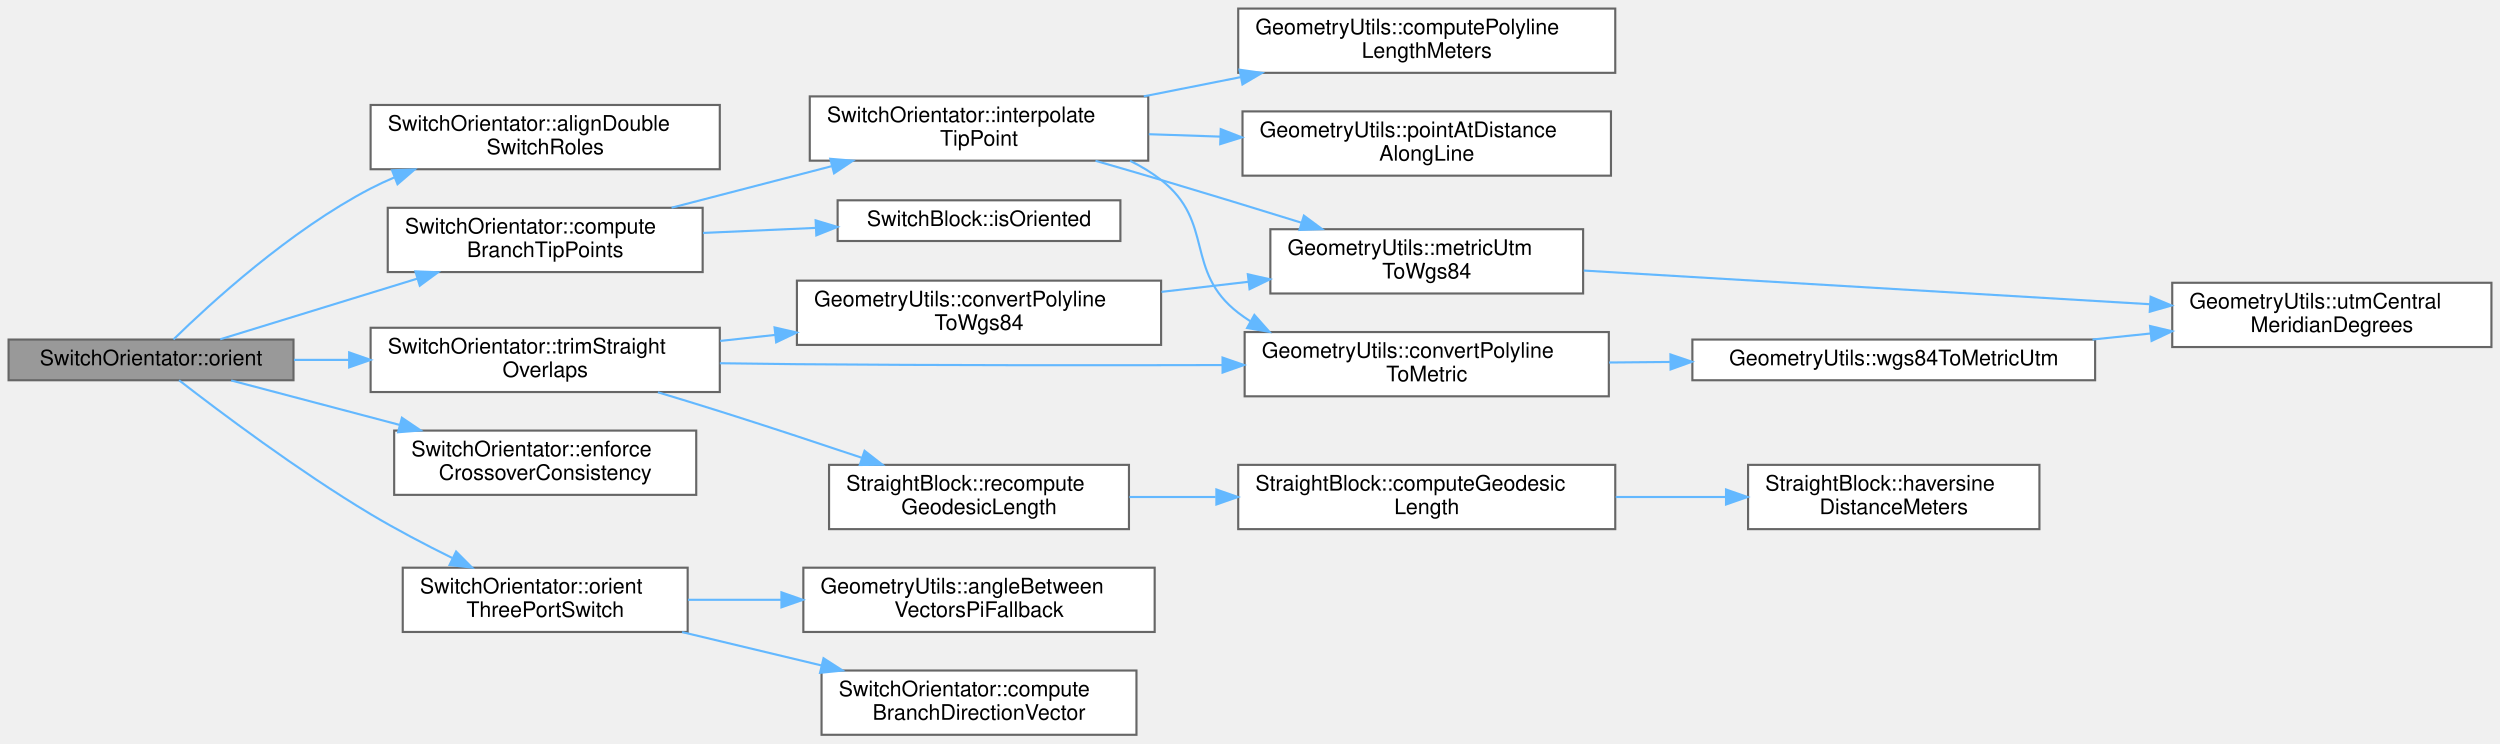
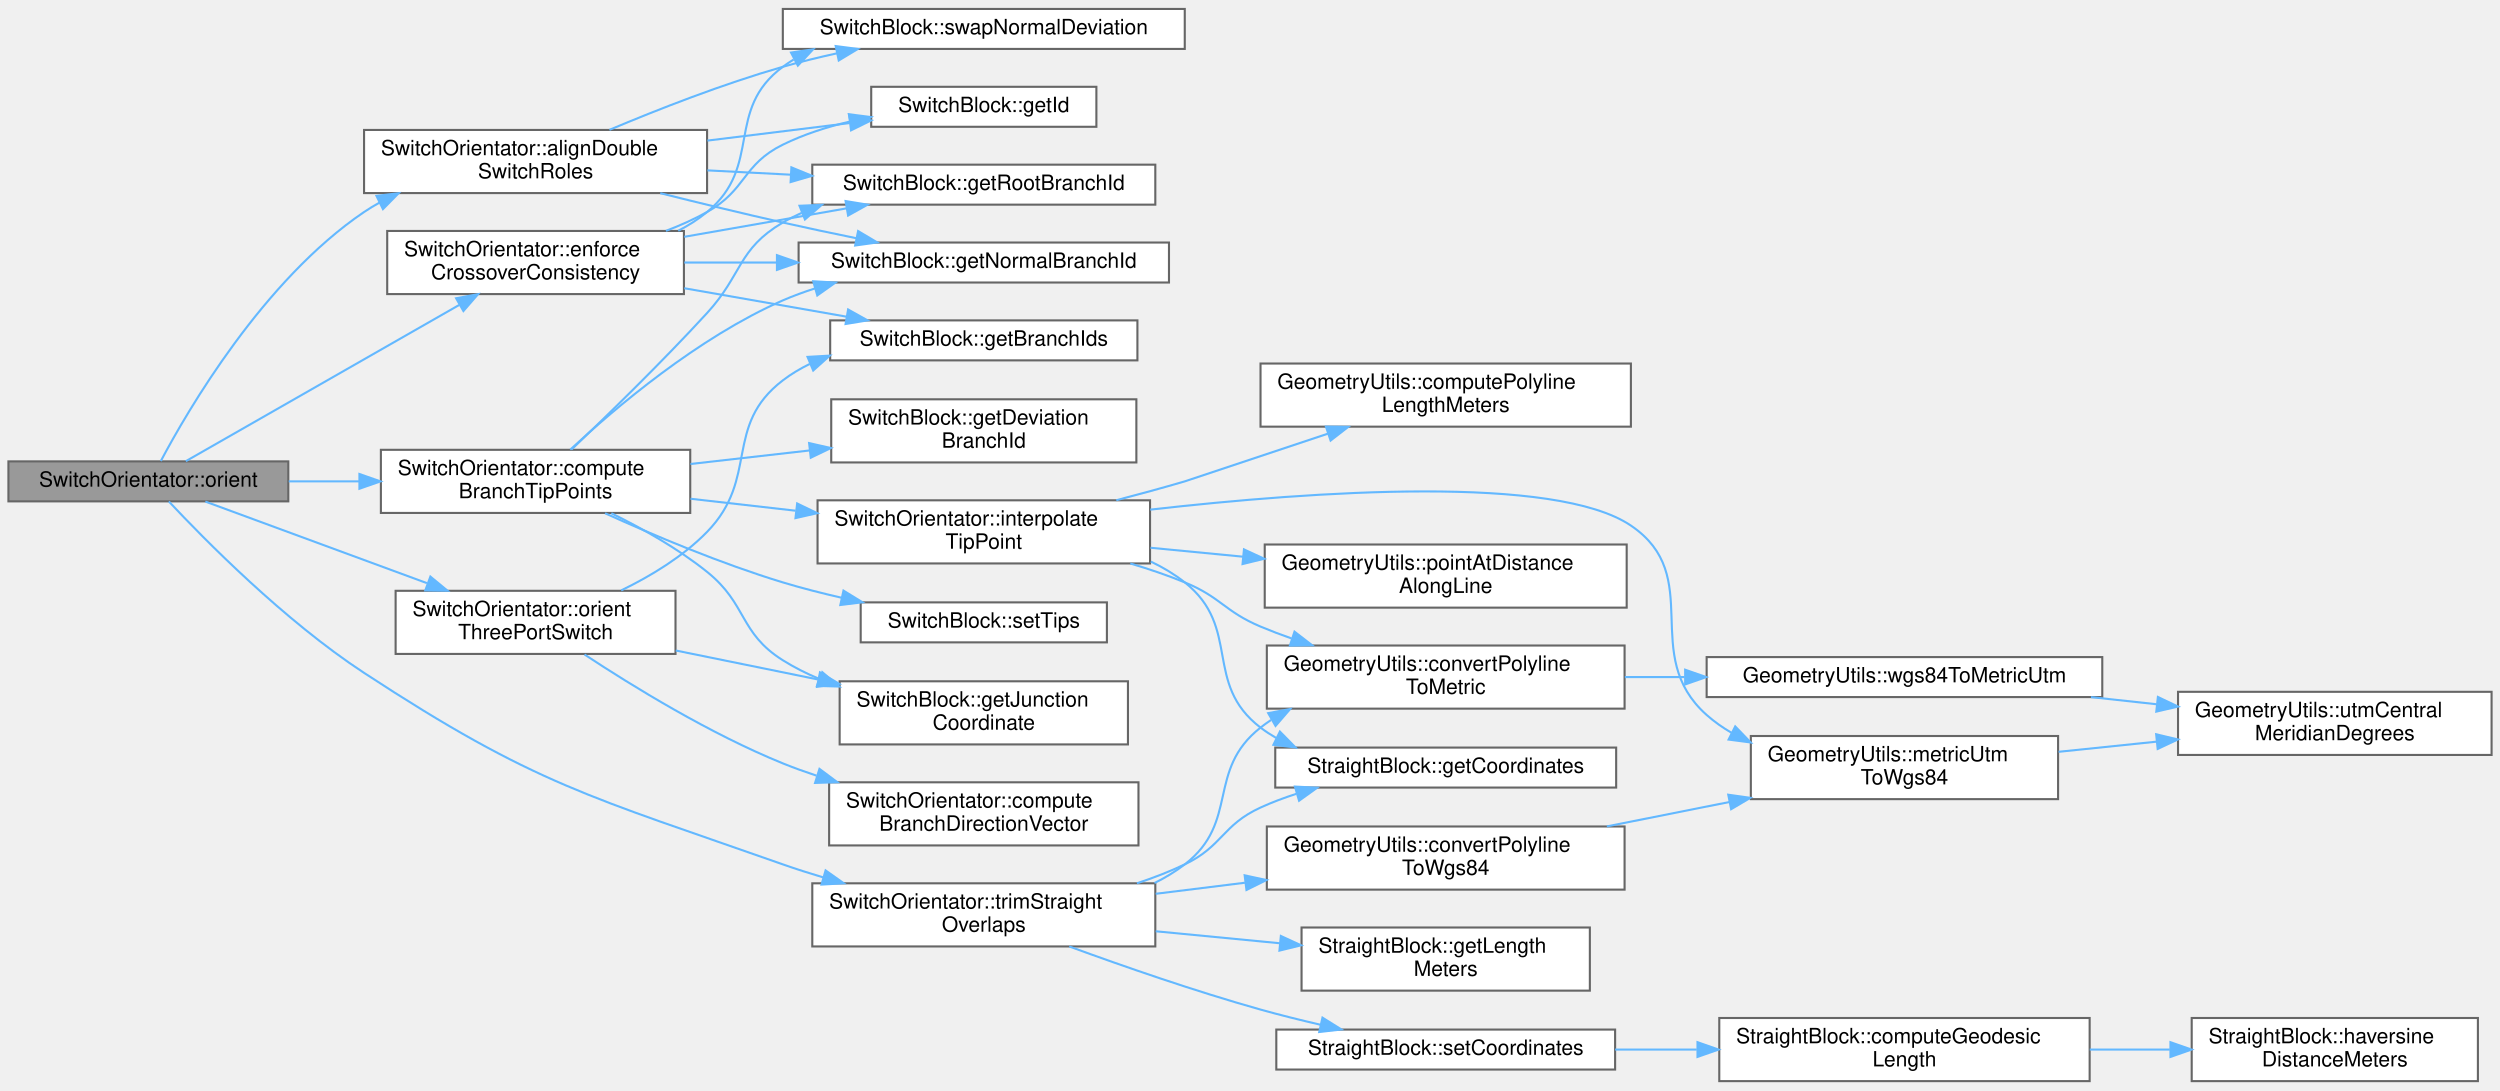
- <svg xmlns="http://www.w3.org/2000/svg" xmlns:xlink="http://www.w3.org/1999/xlink" width="1167pt" height="347pt" viewBox="0.00 0.00 1167.00 347.00">
-   <g id="graph0" class="graph" transform="scale(1 1) rotate(0) translate(4 343)">
+ <svg xmlns="http://www.w3.org/2000/svg" xmlns:xlink="http://www.w3.org/1999/xlink" width="1188pt" height="518pt" viewBox="0.00 0.00 1188.00 517.50">
+   <g id="graph0" class="graph" transform="scale(1 1) rotate(0) translate(4 513.5)">
    <g id="Node000001" class="node">
      <g id="a_Node000001">
        <a xlink:title="Exécute les phases 6, 6b, 6c et 6d en place sur topoResult.">
-           <polygon fill="#999999" stroke="#666666" points="133,-184.5 0,-184.5 0,-165.5 133,-165.5 133,-184.5" />
-           <text text-anchor="middle" x="66.5" y="-172.5" font-family="Helvetica,sans-Serif" font-size="10.00">SwitchOrientator::orient</text>
+           <polygon fill="#999999" stroke="#666666" points="133,-294.5 0,-294.5 0,-275.5 133,-275.5 133,-294.5" />
+           <text text-anchor="middle" x="66.5" y="-282.5" font-family="Helvetica,sans-Serif" font-size="10.00">SwitchOrientator::orient</text>
        </a>
      </g>
    </g>
    <g id="Node000002" class="node">
      <g id="a_Node000002">
        <a xlink:href="classSwitchOrientator.html#a2786825e04cc0836549bb23a2b6242b4" target="_top" xlink:title="Échange normal↔deviation sur l'aiguillage non-référence si les rôles diffèrent.">
-           <polygon fill="white" stroke="#666666" points="332,-294 169,-294 169,-264 332,-264 332,-294" />
-           <text text-anchor="start" x="177" y="-282" font-family="Helvetica,sans-Serif" font-size="10.00">SwitchOrientator::alignDouble</text>
-           <text text-anchor="middle" x="250.5" y="-271" font-family="Helvetica,sans-Serif" font-size="10.00">SwitchRoles</text>
+           <polygon fill="white" stroke="#666666" points="332,-452 169,-452 169,-422 332,-422 332,-452" />
+           <text text-anchor="start" x="177" y="-440" font-family="Helvetica,sans-Serif" font-size="10.00">SwitchOrientator::alignDouble</text>
+           <text text-anchor="middle" x="250.5" y="-429" font-family="Helvetica,sans-Serif" font-size="10.00">SwitchRoles</text>
        </a>
      </g>
    </g>
    <g id="edge1_Node000001_Node000002" class="edge">
      <g id="a_edge1_Node000001_Node000002">
        <a xlink:title=" ">
-           <path fill="none" stroke="#63b8ff" d="M76.98,-184.56C93.97,-201.17 131.36,-235.47 169,-255 172.54,-256.84 176.24,-258.55 180.03,-260.16" />
-           <polygon fill="#63b8ff" stroke="#63b8ff" points="179,-263.51 189.59,-263.91 181.56,-257 179,-263.51" />
+           <path fill="none" stroke="#63b8ff" d="M72.43,-294.68C85.08,-318.54 121.09,-380.57 169,-413 171.38,-414.61 173.87,-416.11 176.43,-417.52" />
+           <polygon fill="#63b8ff" stroke="#63b8ff" points="174.9,-420.67 185.42,-421.92 177.98,-414.38 174.9,-420.67" />
+         </a>
+       </g>
+     </g>
+     <g id="Node000007" class="node">
+       <g id="a_Node000007">
+         <a xlink:href="classSwitchOrientator.html#a8132fa3495845481fdb68a3ec695af15" target="_top" xlink:title="Calcule et assigne les points tip CDC sur un SwitchBlock orienté.">
+           <polygon fill="white" stroke="#666666" points="324,-300 177,-300 177,-270 324,-270 324,-300" />
+           <text text-anchor="start" x="185" y="-288" font-family="Helvetica,sans-Serif" font-size="10.00">SwitchOrientator::compute</text>
+           <text text-anchor="middle" x="250.5" y="-277" font-family="Helvetica,sans-Serif" font-size="10.00">BranchTipPoints</text>
+         </a>
+       </g>
+     </g>
+     <g id="edge6_Node000001_Node000007" class="edge">
+       <g id="a_edge6_Node000001_Node000007">
+         <a xlink:title=" ">
+           <path fill="none" stroke="#63b8ff" d="M133.21,-285C144.04,-285 155.4,-285 166.59,-285" />
+           <polygon fill="#63b8ff" stroke="#63b8ff" points="166.8,-288.5 176.8,-285 166.8,-281.5 166.8,-288.5" />
+         </a>
+       </g>
+     </g>
+     <g id="Node000019" class="node">
+       <g id="a_Node000019">
+         <a xlink:href="classSwitchOrientator.html#acdcd6a442cb52bed611a302b1358c8bb" target="_top" xlink:title="Force la branche partagée au rôle DEVIATION sur les deux aiguillages formant un croisement mécanique ...">
+           <polygon fill="white" stroke="#666666" points="321,-404 180,-404 180,-374 321,-374 321,-404" />
+           <text text-anchor="start" x="188" y="-392" font-family="Helvetica,sans-Serif" font-size="10.00">SwitchOrientator::enforce</text>
+           <text text-anchor="middle" x="250.5" y="-381" font-family="Helvetica,sans-Serif" font-size="10.00">CrossoverConsistency</text>
+         </a>
+       </g>
+     </g>
+     <g id="edge21_Node000001_Node000019" class="edge">
+       <g id="a_edge21_Node000001_Node000019">
+         <a xlink:title=" ">
+           <path fill="none" stroke="#63b8ff" d="M84.3,-294.6C113.71,-311.4 175.11,-346.49 214.21,-368.84" />
+           <polygon fill="#63b8ff" stroke="#63b8ff" points="212.74,-372.02 223.16,-373.95 216.21,-365.95 212.74,-372.02" />
+         </a>
+       </g>
+     </g>
+     <g id="Node000021" class="node">
+       <g id="a_Node000021">
+         <a xlink:href="classSwitchOrientator.html#a0ed66205a222764fb0ad914425ba0f6e" target="_top" xlink:title="Oriente un SwitchBlock à 3 branches en place.">
+           <polygon fill="white" stroke="#666666" points="317,-233 184,-233 184,-203 317,-203 317,-233" />
+           <text text-anchor="start" x="192" y="-221" font-family="Helvetica,sans-Serif" font-size="10.00">SwitchOrientator::orient</text>
+           <text text-anchor="middle" x="250.5" y="-210" font-family="Helvetica,sans-Serif" font-size="10.00">ThreePortSwitch</text>
+         </a>
+       </g>
+     </g>
+     <g id="edge27_Node000001_Node000021" class="edge">
+       <g id="a_edge27_Node000001_Node000021">
+         <a xlink:title=" ">
+           <path fill="none" stroke="#63b8ff" d="M93.58,-275.4C120.95,-265.32 164.68,-249.22 198.87,-236.64" />
+           <polygon fill="#63b8ff" stroke="#63b8ff" points="200.52,-239.76 208.69,-233.02 198.1,-233.19 200.52,-239.76" />
+         </a>
+       </g>
+     </g>
+     <g id="Node000023" class="node">
+       <g id="a_Node000023">
+         <a xlink:href="classSwitchOrientator.html#ac80814892c9baea379f2b4e9f22b966e" target="_top" xlink:title="Retaille chaque StraightBlock adjacent à une jonction pour qu'il commence (ou se termine) exactement ...">
+           <polygon fill="white" stroke="#666666" points="545,-94 382,-94 382,-64 545,-64 545,-94" />
+           <text text-anchor="start" x="390" y="-82" font-family="Helvetica,sans-Serif" font-size="10.00">SwitchOrientator::trimStraight</text>
+           <text text-anchor="middle" x="463.5" y="-71" font-family="Helvetica,sans-Serif" font-size="10.00">Overlaps</text>
+         </a>
+       </g>
+     </g>
+     <g id="edge31_Node000001_Node000023" class="edge">
+       <g id="a_edge31_Node000001_Node000023">
+         <a xlink:title=" ">
+           <path fill="none" stroke="#63b8ff" d="M76.23,-275.45C92.9,-257.64 130.99,-218.9 169,-194 250.35,-140.71 276.28,-135.32 368,-103 374.22,-100.81 380.74,-98.73 387.32,-96.77" />
+           <polygon fill="#63b8ff" stroke="#63b8ff" points="388.32,-100.13 396.97,-94.01 386.39,-93.4 388.32,-100.13" />
        </a>
      </g>
    </g>
    <g id="Node000003" class="node">
      <g id="a_Node000003">
-         <a xlink:href="classSwitchOrientator.html#a8132fa3495845481fdb68a3ec695af15" target="_top" xlink:title="Calcule et assigne les points tip CDC sur un SwitchBlock orienté.">
-           <polygon fill="white" stroke="#666666" points="324,-246 177,-246 177,-216 324,-216 324,-246" />
-           <text text-anchor="start" x="185" y="-234" font-family="Helvetica,sans-Serif" font-size="10.00">SwitchOrientator::compute</text>
-           <text text-anchor="middle" x="250.5" y="-223" font-family="Helvetica,sans-Serif" font-size="10.00">BranchTipPoints</text>
-         </a>
-       </g>
-     </g>
-     <g id="edge2_Node000001_Node000003" class="edge">
-       <g id="a_edge2_Node000001_Node000003">
-         <a xlink:title=" ">
-           <path fill="none" stroke="#63b8ff" d="M98.79,-184.63C124.01,-192.39 160.18,-203.52 190.77,-212.93" />
-           <polygon fill="#63b8ff" stroke="#63b8ff" points="189.9,-216.32 200.48,-215.92 191.95,-209.63 189.9,-216.32" />
+         <a xlink:href="classSwitchBlock.html#a4389341dc43ddfc247c34a160f1bbc7a" target="_top" xlink:title=" ">
+           <polygon fill="white" stroke="#666666" points="517,-472.5 410,-472.5 410,-453.5 517,-453.5 517,-472.5" />
+           <text text-anchor="middle" x="463.5" y="-460.5" font-family="Helvetica,sans-Serif" font-size="10.00">SwitchBlock::getId</text>
+         </a>
+       </g>
+     </g>
+     <g id="edge2_Node000002_Node000003" class="edge">
+       <g id="a_edge2_Node000002_Node000003">
+         <a xlink:title=" ">
+           <path fill="none" stroke="#63b8ff" d="M332.17,-446.94C354.57,-449.7 378.55,-452.66 399.75,-455.27" />
+           <polygon fill="#63b8ff" stroke="#63b8ff" points="399.57,-458.77 409.92,-456.52 400.42,-451.82 399.57,-458.77" />
+         </a>
+       </g>
+     </g>
+     <g id="Node000004" class="node">
+       <g id="a_Node000004">
+         <a xlink:href="classSwitchBlock.html#a6838d033ec39e85a94c98a9559fcc532" target="_top" xlink:title=" ">
+           <polygon fill="white" stroke="#666666" points="551.5,-398.5 375.5,-398.5 375.5,-379.5 551.5,-379.5 551.5,-398.5" />
+           <text text-anchor="middle" x="463.5" y="-386.5" font-family="Helvetica,sans-Serif" font-size="10.00">SwitchBlock::getNormalBranchId</text>
+         </a>
+       </g>
+     </g>
+     <g id="edge3_Node000002_Node000004" class="edge">
+       <g id="a_edge3_Node000002_Node000004">
+         <a xlink:title=" ">
+           <path fill="none" stroke="#63b8ff" d="M309.75,-421.95C328.32,-417.3 348.99,-412.28 368,-408 379.24,-405.47 391.27,-402.93 402.85,-400.56" />
+           <polygon fill="#63b8ff" stroke="#63b8ff" points="403.77,-403.95 412.87,-398.54 402.38,-397.09 403.77,-403.95" />
+         </a>
+       </g>
+     </g>
+     <g id="Node000005" class="node">
+       <g id="a_Node000005">
+         <a xlink:href="classSwitchBlock.html#a55d04c13a5fba252ba2b840f6835a2a4" target="_top" xlink:title=" ">
+           <polygon fill="white" stroke="#666666" points="545,-435.5 382,-435.5 382,-416.5 545,-416.5 545,-435.5" />
+           <text text-anchor="middle" x="463.5" y="-423.5" font-family="Helvetica,sans-Serif" font-size="10.00">SwitchBlock::getRootBranchId</text>
+         </a>
+       </g>
+     </g>
+     <g id="edge4_Node000002_Node000005" class="edge">
+       <g id="a_edge4_Node000002_Node000005">
+         <a xlink:title=" ">
+           <path fill="none" stroke="#63b8ff" d="M332.17,-432.79C345.15,-432.12 358.66,-431.41 371.86,-430.73" />
+           <polygon fill="#63b8ff" stroke="#63b8ff" points="372.07,-434.22 381.87,-430.2 371.7,-427.23 372.07,-434.22" />
+         </a>
+       </g>
+     </g>
+     <g id="Node000006" class="node">
+       <g id="a_Node000006">
+         <a xlink:href="classSwitchBlock.html#affd7f73a8ed825143cf59a485d1d690b" target="_top" xlink:title="Échange normal ↔ deviation (rôles + tips + polylignes absorbées).">
+           <polygon fill="white" stroke="#666666" points="559,-509.5 368,-509.5 368,-490.5 559,-490.5 559,-509.5" />
+           <text text-anchor="middle" x="463.5" y="-497.5" font-family="Helvetica,sans-Serif" font-size="10.00">SwitchBlock::swapNormalDeviation</text>
+         </a>
+       </g>
+     </g>
+     <g id="edge5_Node000002_Node000006" class="edge">
+       <g id="a_edge5_Node000002_Node000006">
+         <a xlink:title=" ">
+           <path fill="none" stroke="#63b8ff" d="M285.61,-452.05C308.54,-461.7 339.65,-473.9 368,-482 376.28,-484.37 385.07,-486.51 393.81,-488.43" />
+           <polygon fill="#63b8ff" stroke="#63b8ff" points="393.13,-491.86 403.64,-490.49 394.57,-485.01 393.13,-491.86" />
+         </a>
+       </g>
+     </g>
+     <g id="edge9_Node000007_Node000004" class="edge">
+       <g id="a_edge9_Node000007_Node000004">
+         <a xlink:title=" ">
+           <path fill="none" stroke="#63b8ff" d="M267,-300.09C288.05,-319.66 327.69,-353.38 368,-371 372.93,-373.15 378.11,-375.05 383.4,-376.72" />
+           <polygon fill="#63b8ff" stroke="#63b8ff" points="382.44,-380.09 393.02,-379.49 384.38,-373.36 382.44,-380.09" />
+         </a>
+       </g>
+     </g>
+     <g id="edge10_Node000007_Node000005" class="edge">
+       <g id="a_edge10_Node000007_Node000005">
+         <a xlink:title=" ">
+           <path fill="none" stroke="#63b8ff" d="M267.67,-300.22C284.24,-316.02 310.55,-341.63 332,-365 348.86,-383.36 346.51,-395.38 368,-408 370.88,-409.69 373.89,-411.23 376.98,-412.62" />
+           <polygon fill="#63b8ff" stroke="#63b8ff" points="375.92,-415.97 386.5,-416.41 378.5,-409.46 375.92,-415.97" />
+         </a>
+       </g>
+     </g>
+     <g id="Node000008" class="node">
+       <g id="a_Node000008">
+         <a xlink:href="classSwitchBlock.html#a6ed34ef4ccea6e43e2c0d456f5eb29c0" target="_top" xlink:title=" ">
+           <polygon fill="white" stroke="#666666" points="536,-324 391,-324 391,-294 536,-294 536,-324" />
+           <text text-anchor="start" x="399" y="-312" font-family="Helvetica,sans-Serif" font-size="10.00">SwitchBlock::getDeviation</text>
+           <text text-anchor="middle" x="463.5" y="-301" font-family="Helvetica,sans-Serif" font-size="10.00">BranchId</text>
+         </a>
+       </g>
+     </g>
+     <g id="edge7_Node000007_Node000008" class="edge">
+       <g id="a_edge7_Node000007_Node000008">
+         <a xlink:title=" ">
+           <path fill="none" stroke="#63b8ff" d="M324.11,-293.26C342.4,-295.34 362.16,-297.59 380.86,-299.71" />
+           <polygon fill="#63b8ff" stroke="#63b8ff" points="380.49,-303.19 390.82,-300.85 381.28,-296.24 380.49,-303.19" />
+         </a>
+       </g>
+     </g>
+     <g id="Node000009" class="node">
+       <g id="a_Node000009">
+         <a xlink:href="classSwitchBlock.html#a17420e8225a0637a6d38b73bee7d2526" target="_top" xlink:title=" ">
+           <polygon fill="white" stroke="#666666" points="532,-190 395,-190 395,-160 532,-160 532,-190" />
+           <text text-anchor="start" x="403" y="-178" font-family="Helvetica,sans-Serif" font-size="10.00">SwitchBlock::getJunction</text>
+           <text text-anchor="middle" x="463.5" y="-167" font-family="Helvetica,sans-Serif" font-size="10.00">Coordinate</text>
+         </a>
+       </g>
+     </g>
+     <g id="edge8_Node000007_Node000009" class="edge">
+       <g id="a_edge8_Node000007_Node000009">
+         <a xlink:title=" ">
+           <path fill="none" stroke="#63b8ff" d="M286.52,-269.84C301.33,-262.56 318.28,-253.01 332,-242 351.17,-226.61 347.18,-213.07 368,-200 373.38,-196.63 379.2,-193.7 385.22,-191.17" />
+           <polygon fill="#63b8ff" stroke="#63b8ff" points="386.73,-194.35 394.82,-187.51 384.23,-187.81 386.73,-194.35" />
+         </a>
+       </g>
+     </g>
+     <g id="Node000010" class="node">
+       <g id="a_Node000010">
+         <a xlink:href="classSwitchOrientator.html#af602429b8a3a2d38e92515cfd2d76ecd" target="_top" xlink:title="Interpole un point tip à distanceMeters depuis la jonction le long d'un Straight.">
+           <polygon fill="white" stroke="#666666" points="542.5,-276 384.5,-276 384.5,-246 542.5,-246 542.5,-276" />
+           <text text-anchor="start" x="392.5" y="-264" font-family="Helvetica,sans-Serif" font-size="10.00">SwitchOrientator::interpolate</text>
+           <text text-anchor="middle" x="463.5" y="-253" font-family="Helvetica,sans-Serif" font-size="10.00">TipPoint</text>
+         </a>
+       </g>
+     </g>
+     <g id="edge11_Node000007_Node000010" class="edge">
+       <g id="a_edge11_Node000007_Node000010">
+         <a xlink:title=" ">
+           <path fill="none" stroke="#63b8ff" d="M324.11,-276.74C340.21,-274.91 357.43,-272.95 374.07,-271.06" />
+           <polygon fill="#63b8ff" stroke="#63b8ff" points="374.81,-274.5 384.35,-269.89 374.01,-267.54 374.81,-274.5" />
+         </a>
+       </g>
+     </g>
+     <g id="Node000018" class="node">
+       <g id="a_Node000018">
+         <a xlink:href="classSwitchBlock.html#aeb09c2dc6dd9b40c71aa79ecef918e14" target="_top" xlink:title="Assigne les trois tips CDC en une seule opération.">
+           <polygon fill="white" stroke="#666666" points="522,-227.5 405,-227.5 405,-208.5 522,-208.5 522,-227.5" />
+           <text text-anchor="middle" x="463.5" y="-215.5" font-family="Helvetica,sans-Serif" font-size="10.00">SwitchBlock::setTips</text>
+         </a>
+       </g>
+     </g>
+     <g id="edge20_Node000007_Node000018" class="edge">
+       <g id="a_edge20_Node000007_Node000018">
+         <a xlink:title=" ">
+           <path fill="none" stroke="#63b8ff" d="M283.53,-269.84C306.6,-259.41 338.69,-245.89 368,-237 376.97,-234.28 386.55,-231.84 396.03,-229.68" />
+           <polygon fill="#63b8ff" stroke="#63b8ff" points="396.82,-233.09 405.84,-227.55 395.33,-226.25 396.82,-233.09" />
+         </a>
+       </g>
+     </g>
+     <g id="Node000011" class="node">
+       <g id="a_Node000011">
+         <a xlink:href="classGeometryUtils.html#a95a8eb25c216b5416111a5b2f18ebb5f" target="_top" xlink:title="Calcule la longueur planaire totale d'une polyligne métrique.">
+           <polygon fill="white" stroke="#666666" points="771,-341 595,-341 595,-311 771,-311 771,-341" />
+           <text text-anchor="start" x="603" y="-329" font-family="Helvetica,sans-Serif" font-size="10.00">GeometryUtils::computePolyline</text>
+           <text text-anchor="middle" x="683" y="-318" font-family="Helvetica,sans-Serif" font-size="10.00">LengthMeters</text>
+         </a>
+       </g>
+     </g>
+     <g id="edge12_Node000010_Node000011" class="edge">
+       <g id="a_edge12_Node000010_Node000011">
+         <a xlink:title=" ">
+           <path fill="none" stroke="#63b8ff" d="M526.44,-276.04C537.33,-278.88 548.52,-281.93 559,-285 559.23,-285.07 594.43,-296.8 627.11,-307.7" />
+           <polygon fill="#63b8ff" stroke="#63b8ff" points="626.08,-311.04 636.68,-310.89 628.3,-304.4 626.08,-311.04" />
        </a>
      </g>
    </g>
    <g id="Node000012" class="node">
      <g id="a_Node000012">
-         <a xlink:href="classSwitchOrientator.html#acdcd6a442cb52bed611a302b1358c8bb" target="_top" xlink:title="Force la branche partagée au rôle DEVIATION sur les deux aiguillages formant un croisement mécanique ...">
-           <polygon fill="white" stroke="#666666" points="321,-142 180,-142 180,-112 321,-112 321,-142" />
-           <text text-anchor="start" x="188" y="-130" font-family="Helvetica,sans-Serif" font-size="10.00">SwitchOrientator::enforce</text>
-           <text text-anchor="middle" x="250.5" y="-119" font-family="Helvetica,sans-Serif" font-size="10.00">CrossoverConsistency</text>
-         </a>
-       </g>
-     </g>
-     <g id="edge12_Node000001_Node000012" class="edge">
-       <g id="a_edge12_Node000001_Node000012">
-         <a xlink:title=" ">
-           <path fill="none" stroke="#63b8ff" d="M103.89,-165.4C126.34,-159.48 155.81,-151.71 182.37,-144.7" />
-           <polygon fill="#63b8ff" stroke="#63b8ff" points="183.61,-148 192.39,-142.06 181.82,-141.23 183.61,-148" />
+         <a xlink:href="classGeometryUtils.html#aa06e19f5aae6fce3108b2fcfc709fc53" target="_top" xlink:title="Convertit une polyligne WGS-84 en coordonnées métriques UTM.">
+           <polygon fill="white" stroke="#666666" points="768,-207 598,-207 598,-177 768,-177 768,-207" />
+           <text text-anchor="start" x="606" y="-195" font-family="Helvetica,sans-Serif" font-size="10.00">GeometryUtils::convertPolyline</text>
+           <text text-anchor="middle" x="683" y="-184" font-family="Helvetica,sans-Serif" font-size="10.00">ToMetric</text>
+         </a>
+       </g>
+     </g>
+     <g id="edge13_Node000010_Node000012" class="edge">
+       <g id="a_edge13_Node000010_Node000012">
+         <a xlink:title=" ">
+           <path fill="none" stroke="#63b8ff" d="M533.12,-245.99C541.95,-243.36 550.78,-240.37 559,-237 576.14,-229.99 577.93,-223.19 595,-216 599.75,-214 604.72,-212.12 609.77,-210.35" />
+           <polygon fill="#63b8ff" stroke="#63b8ff" points="611.15,-213.58 619.54,-207.11 608.95,-206.94 611.15,-213.58" />
+         </a>
+       </g>
+     </g>
+     <g id="Node000015" class="node">
+       <g id="a_Node000015">
+         <a xlink:href="classStraightBlock.html#a646d3135d365dcb832ff66b1304c6850" target="_top" xlink:title=" ">
+           <polygon fill="white" stroke="#666666" points="764,-158.5 602,-158.5 602,-139.5 764,-139.5 764,-158.5" />
+           <text text-anchor="middle" x="683" y="-146.5" font-family="Helvetica,sans-Serif" font-size="10.00">StraightBlock::getCoordinates</text>
+         </a>
+       </g>
+     </g>
+     <g id="edge16_Node000010_Node000015" class="edge">
+       <g id="a_edge16_Node000010_Node000015">
+         <a xlink:title=" ">
+           <path fill="none" stroke="#63b8ff" d="M542.86,-246.89C548.62,-244.15 554.09,-240.89 559,-237 586.13,-215.54 567.52,-189 595,-168 597.36,-166.2 599.86,-164.56 602.46,-163.06" />
+           <polygon fill="#63b8ff" stroke="#63b8ff" points="604.21,-166.1 611.64,-158.55 601.12,-159.82 604.21,-166.1" />
+         </a>
+       </g>
+     </g>
+     <g id="Node000016" class="node">
+       <g id="a_Node000016">
+         <a xlink:href="classGeometryUtils.html#a0dfa23ddf2d80abfeaeac186ae124fd0" target="_top" xlink:title="Convertit une coordonnée métrique UTM en WGS-84.">
+           <polygon fill="white" stroke="#666666" points="974,-164 828,-164 828,-134 974,-134 974,-164" />
+           <text text-anchor="start" x="836" y="-152" font-family="Helvetica,sans-Serif" font-size="10.00">GeometryUtils::metricUtm</text>
+           <text text-anchor="middle" x="901" y="-141" font-family="Helvetica,sans-Serif" font-size="10.00">ToWgs84</text>
+         </a>
+       </g>
+     </g>
+     <g id="edge17_Node000010_Node000016" class="edge">
+       <g id="a_edge17_Node000010_Node000016">
+         <a xlink:title=" ">
+           <path fill="none" stroke="#63b8ff" d="M542.6,-271.57C621,-280.47 735.14,-288.28 771,-264 806.67,-239.85 774.8,-202.62 807,-174 810.64,-170.77 814.65,-167.95 818.9,-165.49" />
+           <polygon fill="#63b8ff" stroke="#63b8ff" points="820.58,-168.56 827.93,-160.93 817.43,-162.31 820.58,-168.56" />
+         </a>
+       </g>
+     </g>
+     <g id="Node000017" class="node">
+       <g id="a_Node000017">
+         <a xlink:href="classGeometryUtils.html#a811846a194a09c97c258825df6accb9a" target="_top" xlink:title="Interpole un point à distanceMeters du premier sommet d'une polyligne.">
+           <polygon fill="white" stroke="#666666" points="769,-255 597,-255 597,-225 769,-225 769,-255" />
+           <text text-anchor="start" x="605" y="-243" font-family="Helvetica,sans-Serif" font-size="10.00">GeometryUtils::pointAtDistance</text>
+           <text text-anchor="middle" x="683" y="-232" font-family="Helvetica,sans-Serif" font-size="10.00">AlongLine</text>
+         </a>
+       </g>
+     </g>
+     <g id="edge19_Node000010_Node000017" class="edge">
+       <g id="a_edge19_Node000010_Node000017">
+         <a xlink:title=" ">
+           <path fill="none" stroke="#63b8ff" d="M542.72,-253.45C556.96,-252.07 571.97,-250.62 586.65,-249.21" />
+           <polygon fill="#63b8ff" stroke="#63b8ff" points="587.13,-252.68 596.75,-248.23 586.46,-245.71 587.13,-252.68" />
        </a>
      </g>
    </g>
    <g id="Node000013" class="node">
      <g id="a_Node000013">
-         <a xlink:href="classSwitchOrientator.html#a0ed66205a222764fb0ad914425ba0f6e" target="_top" xlink:title="Oriente un SwitchBlock à 3 branches en place.">
-           <polygon fill="white" stroke="#666666" points="317,-78 184,-78 184,-48 317,-48 317,-78" />
-           <text text-anchor="start" x="192" y="-66" font-family="Helvetica,sans-Serif" font-size="10.00">SwitchOrientator::orient</text>
-           <text text-anchor="middle" x="250.5" y="-55" font-family="Helvetica,sans-Serif" font-size="10.00">ThreePortSwitch</text>
-         </a>
-       </g>
-     </g>
-     <g id="edge13_Node000001_Node000013" class="edge">
-       <g id="a_edge13_Node000001_Node000013">
-         <a xlink:title=" ">
-           <path fill="none" stroke="#63b8ff" d="M79.58,-165.49C98.19,-151.06 135.26,-123.18 169,-103 181.06,-95.79 194.6,-88.7 207.08,-82.54" />
-           <polygon fill="#63b8ff" stroke="#63b8ff" points="208.91,-85.54 216.37,-78.03 205.85,-79.25 208.91,-85.54" />
-         </a>
-       </g>
-     </g>
-     <g id="Node000016" class="node">
-       <g id="a_Node000016">
-         <a xlink:href="classSwitchOrientator.html#ac80814892c9baea379f2b4e9f22b966e" target="_top" xlink:title="Retaille chaque StraightBlock adjacent à une jonction pour qu'il commence (ou se termine) exactement ...">
-           <polygon fill="white" stroke="#666666" points="332,-190 169,-190 169,-160 332,-160 332,-190" />
-           <text text-anchor="start" x="177" y="-178" font-family="Helvetica,sans-Serif" font-size="10.00">SwitchOrientator::trimStraight</text>
-           <text text-anchor="middle" x="250.5" y="-167" font-family="Helvetica,sans-Serif" font-size="10.00">Overlaps</text>
-         </a>
-       </g>
-     </g>
-     <g id="edge16_Node000001_Node000016" class="edge">
-       <g id="a_edge16_Node000001_Node000016">
-         <a xlink:title=" ">
-           <path fill="none" stroke="#63b8ff" d="M133.21,-175C141.55,-175 150.2,-175 158.85,-175" />
-           <polygon fill="#63b8ff" stroke="#63b8ff" points="158.98,-178.5 168.98,-175 158.98,-171.5 158.98,-178.5" />
-         </a>
-       </g>
-     </g>
-     <g id="Node000004" class="node">
-       <g id="a_Node000004">
-         <a xlink:href="classSwitchOrientator.html#af602429b8a3a2d38e92515cfd2d76ecd" target="_top" xlink:title="Interpole un point tip à distanceMeters depuis la jonction le long d'un Straight.">
-           <polygon fill="white" stroke="#666666" points="532,-298 374,-298 374,-268 532,-268 532,-298" />
-           <text text-anchor="start" x="382" y="-286" font-family="Helvetica,sans-Serif" font-size="10.00">SwitchOrientator::interpolate</text>
-           <text text-anchor="middle" x="453" y="-275" font-family="Helvetica,sans-Serif" font-size="10.00">TipPoint</text>
-         </a>
-       </g>
-     </g>
-     <g id="edge3_Node000003_Node000004" class="edge">
-       <g id="a_edge3_Node000003_Node000004">
-         <a xlink:title=" ">
-           <path fill="none" stroke="#63b8ff" d="M309.49,-246.04C332.87,-252.1 360,-259.14 384.28,-265.44" />
-           <polygon fill="#63b8ff" stroke="#63b8ff" points="383.58,-268.87 394.14,-267.99 385.34,-262.09 383.58,-268.87" />
-         </a>
-       </g>
-     </g>
-     <g id="Node000011" class="node">
-       <g id="a_Node000011">
-         <a xlink:href="classSwitchBlock.html#a87eba553e6478990869ad5b1d9c4f4a7" target="_top" xlink:title="Indique si l'aiguillage a été orienté (Phase 6 complète).">
-           <polygon fill="white" stroke="#666666" points="519,-249.5 387,-249.5 387,-230.5 519,-230.5 519,-249.5" />
-           <text text-anchor="middle" x="453" y="-237.5" font-family="Helvetica,sans-Serif" font-size="10.00">SwitchBlock::isOriented</text>
-         </a>
-       </g>
-     </g>
-     <g id="edge11_Node000003_Node000011" class="edge">
-       <g id="a_edge11_Node000003_Node000011">
-         <a xlink:title=" ">
-           <path fill="none" stroke="#63b8ff" d="M324.17,-234.26C341.31,-235.03 359.62,-235.85 376.87,-236.63" />
-           <polygon fill="#63b8ff" stroke="#63b8ff" points="376.74,-240.13 386.89,-237.08 377.06,-233.13 376.74,-240.13" />
-         </a>
-       </g>
-     </g>
-     <g id="Node000005" class="node">
-       <g id="a_Node000005">
-         <a xlink:href="classGeometryUtils.html#a95a8eb25c216b5416111a5b2f18ebb5f" target="_top" xlink:title="Calcule la longueur planaire totale d'une polyligne métrique.">
-           <polygon fill="white" stroke="#666666" points="750,-339 574,-339 574,-309 750,-309 750,-339" />
-           <text text-anchor="start" x="582" y="-327" font-family="Helvetica,sans-Serif" font-size="10.00">GeometryUtils::computePolyline</text>
-           <text text-anchor="middle" x="662" y="-316" font-family="Helvetica,sans-Serif" font-size="10.00">LengthMeters</text>
-         </a>
-       </g>
-     </g>
-     <g id="edge4_Node000004_Node000005" class="edge">
-       <g id="a_edge4_Node000004_Node000005">
-         <a xlink:title=" ">
-           <path fill="none" stroke="#63b8ff" d="M529.9,-298.03C544.53,-300.93 559.95,-303.98 574.87,-306.94" />
-           <polygon fill="#63b8ff" stroke="#63b8ff" points="574.62,-310.46 585.11,-308.97 575.98,-303.59 574.62,-310.46" />
-         </a>
-       </g>
-     </g>
-     <g id="Node000006" class="node">
-       <g id="a_Node000006">
-         <a xlink:href="classGeometryUtils.html#aa06e19f5aae6fce3108b2fcfc709fc53" target="_top" xlink:title="Convertit une polyligne WGS-84 en coordonnées métriques UTM.">
-           <polygon fill="white" stroke="#666666" points="747,-188 577,-188 577,-158 747,-158 747,-188" />
-           <text text-anchor="start" x="585" y="-176" font-family="Helvetica,sans-Serif" font-size="10.00">GeometryUtils::convertPolyline</text>
-           <text text-anchor="middle" x="662" y="-165" font-family="Helvetica,sans-Serif" font-size="10.00">ToMetric</text>
-         </a>
-       </g>
-     </g>
-     <g id="edge5_Node000004_Node000006" class="edge">
-       <g id="a_edge5_Node000004_Node000006">
-         <a xlink:title=" ">
-           <path fill="none" stroke="#63b8ff" d="M523.52,-267.93C528.67,-265.4 533.57,-262.45 538,-259 563.14,-239.43 548.77,-216.46 574,-197 575.81,-195.6 577.71,-194.28 579.66,-193.04" />
-           <polygon fill="#63b8ff" stroke="#63b8ff" points="581.54,-196 588.57,-188.08 578.13,-189.88 581.54,-196" />
-         </a>
-       </g>
-     </g>
-     <g id="Node000009" class="node">
-       <g id="a_Node000009">
-         <a xlink:href="classGeometryUtils.html#a0dfa23ddf2d80abfeaeac186ae124fd0" target="_top" xlink:title="Convertit une coordonnée métrique UTM en WGS-84.">
-           <polygon fill="white" stroke="#666666" points="735,-236 589,-236 589,-206 735,-206 735,-236" />
-           <text text-anchor="start" x="597" y="-224" font-family="Helvetica,sans-Serif" font-size="10.00">GeometryUtils::metricUtm</text>
-           <text text-anchor="middle" x="662" y="-213" font-family="Helvetica,sans-Serif" font-size="10.00">ToWgs84</text>
-         </a>
-       </g>
-     </g>
-     <g id="edge8_Node000004_Node000009" class="edge">
-       <g id="a_edge8_Node000004_Node000009">
-         <a xlink:title=" ">
-           <path fill="none" stroke="#63b8ff" d="M507.37,-267.94C517.55,-265.01 528.11,-261.94 538,-259 559.45,-252.62 582.94,-245.42 603.6,-239.01" />
-           <polygon fill="#63b8ff" stroke="#63b8ff" points="604.66,-242.35 613.17,-236.04 602.59,-235.66 604.66,-242.35" />
-         </a>
-       </g>
-     </g>
-     <g id="Node000010" class="node">
-       <g id="a_Node000010">
-         <a xlink:href="classGeometryUtils.html#a811846a194a09c97c258825df6accb9a" target="_top" xlink:title="Interpole un point à distanceMeters du premier sommet d'une polyligne.">
-           <polygon fill="white" stroke="#666666" points="748,-291 576,-291 576,-261 748,-261 748,-291" />
-           <text text-anchor="start" x="584" y="-279" font-family="Helvetica,sans-Serif" font-size="10.00">GeometryUtils::pointAtDistance</text>
-           <text text-anchor="middle" x="662" y="-268" font-family="Helvetica,sans-Serif" font-size="10.00">AlongLine</text>
-         </a>
-       </g>
-     </g>
-     <g id="edge10_Node000004_Node000010" class="edge">
-       <g id="a_edge10_Node000004_Node000010">
-         <a xlink:title=" ">
-           <path fill="none" stroke="#63b8ff" d="M532.26,-280.35C543.13,-279.99 554.39,-279.61 565.53,-279.23" />
-           <polygon fill="#63b8ff" stroke="#63b8ff" points="565.84,-282.72 575.71,-278.88 565.6,-275.72 565.84,-282.72" />
-         </a>
-       </g>
-     </g>
-     <g id="Node000007" class="node">
-       <g id="a_Node000007">
        <a xlink:href="classGeometryUtils.html#abcb43f3e49607318e07012e902febfdb" target="_top" xlink:title="Convertit une coordonnée WGS-84 en mètres UTM.">
-           <polygon fill="white" stroke="#666666" points="974,-184.5 786,-184.5 786,-165.5 974,-165.5 974,-184.5" />
-           <text text-anchor="middle" x="880" y="-172.5" font-family="Helvetica,sans-Serif" font-size="10.00">GeometryUtils::wgs84ToMetricUtm</text>
-         </a>
-       </g>
-     </g>
-     <g id="edge6_Node000006_Node000007" class="edge">
-       <g id="a_edge6_Node000006_Node000007">
-         <a xlink:title=" ">
-           <path fill="none" stroke="#63b8ff" d="M747.13,-173.78C756.44,-173.87 765.99,-173.95 775.51,-174.04" />
-           <polygon fill="#63b8ff" stroke="#63b8ff" points="775.76,-177.54 785.79,-174.14 775.83,-170.54 775.76,-177.54" />
-         </a>
-       </g>
-     </g>
-     <g id="Node000008" class="node">
-       <g id="a_Node000008">
-         <a xlink:href="classGeometryUtils.html#a0a57b43055d32f595a7c84dbd7d098e3" target="_top" xlink:title="Retourne le méridien central (degrés) d'une zone UTM.">
-           <polygon fill="white" stroke="#666666" points="1159,-211 1010,-211 1010,-181 1159,-181 1159,-211" />
-           <text text-anchor="start" x="1018" y="-199" font-family="Helvetica,sans-Serif" font-size="10.00">GeometryUtils::utmCentral</text>
-           <text text-anchor="middle" x="1084.5" y="-188" font-family="Helvetica,sans-Serif" font-size="10.00">MeridianDegrees</text>
-         </a>
-       </g>
-     </g>
-     <g id="edge7_Node000007_Node000008" class="edge">
-       <g id="a_edge7_Node000007_Node000008">
-         <a xlink:title=" ">
-           <path fill="none" stroke="#63b8ff" d="M972.77,-184.52C981.82,-185.46 990.97,-186.4 999.93,-187.33" />
-           <polygon fill="#63b8ff" stroke="#63b8ff" points="999.64,-190.82 1009.95,-188.37 1000.36,-183.86 999.64,-190.82" />
-         </a>
-       </g>
-     </g>
-     <g id="edge9_Node000009_Node000008" class="edge">
-       <g id="a_edge9_Node000009_Node000008">
-         <a xlink:title=" ">
-           <path fill="none" stroke="#63b8ff" d="M735.29,-216.7C808.66,-212.34 922.17,-205.59 999.5,-200.99" />
-           <polygon fill="#63b8ff" stroke="#63b8ff" points="999.91,-204.48 1009.69,-200.39 999.5,-197.49 999.91,-204.48" />
+           <polygon fill="white" stroke="#666666" points="995,-201.5 807,-201.5 807,-182.5 995,-182.5 995,-201.5" />
+           <text text-anchor="middle" x="901" y="-189.5" font-family="Helvetica,sans-Serif" font-size="10.00">GeometryUtils::wgs84ToMetricUtm</text>
+         </a>
+       </g>
+     </g>
+     <g id="edge14_Node000012_Node000013" class="edge">
+       <g id="a_edge14_Node000012_Node000013">
+         <a xlink:title=" ">
+           <path fill="none" stroke="#63b8ff" d="M768.13,-192C777.44,-192 786.99,-192 796.51,-192" />
+           <polygon fill="#63b8ff" stroke="#63b8ff" points="796.79,-195.5 806.79,-192 796.79,-188.5 796.79,-195.5" />
        </a>
      </g>
    </g>
    <g id="Node000014" class="node">
      <g id="a_Node000014">
-         <a xlink:href="classGeometryUtils.html#a7fb1d9f796278db394fc82257347f514" target="_top" xlink:title="Variante &quot;pire cas&quot; de l'angle entre deux vecteurs 2-D.">
-           <polygon fill="white" stroke="#666666" points="535,-78 371,-78 371,-48 535,-48 535,-78" />
-           <text text-anchor="start" x="379" y="-66" font-family="Helvetica,sans-Serif" font-size="10.00">GeometryUtils::angleBetween</text>
-           <text text-anchor="middle" x="453" y="-55" font-family="Helvetica,sans-Serif" font-size="10.00">VectorsPiFallback</text>
-         </a>
-       </g>
-     </g>
-     <g id="edge14_Node000013_Node000014" class="edge">
-       <g id="a_edge14_Node000013_Node000014">
-         <a xlink:title=" ">
-           <path fill="none" stroke="#63b8ff" d="M317.15,-63C331.07,-63 346,-63 360.68,-63" />
-           <polygon fill="#63b8ff" stroke="#63b8ff" points="360.78,-66.5 370.78,-63 360.78,-59.5 360.78,-66.5" />
-         </a>
-       </g>
-     </g>
-     <g id="Node000015" class="node">
-       <g id="a_Node000015">
-         <a xlink:href="classSwitchOrientator.html#aad2a4892eb6f9d716bd4703694813f46" target="_top" xlink:title="Retourne la direction (vecteur lat/lon) depuis junctionCoord vers l'extrémité distale du StraightBloc...">
-           <polygon fill="white" stroke="#666666" points="526.5,-30 379.5,-30 379.5,0 526.5,0 526.5,-30" />
-           <text text-anchor="start" x="387.5" y="-18" font-family="Helvetica,sans-Serif" font-size="10.00">SwitchOrientator::compute</text>
-           <text text-anchor="middle" x="453" y="-7" font-family="Helvetica,sans-Serif" font-size="10.00">BranchDirectionVector</text>
-         </a>
-       </g>
-     </g>
-     <g id="edge15_Node000013_Node000015" class="edge">
-       <g id="a_edge15_Node000013_Node000015">
-         <a xlink:title=" ">
-           <path fill="none" stroke="#63b8ff" d="M314.39,-47.94C335.01,-43.01 358.09,-37.48 379.38,-32.39" />
-           <polygon fill="#63b8ff" stroke="#63b8ff" points="380.42,-35.73 389.33,-30 378.79,-28.93 380.42,-35.73" />
-         </a>
-       </g>
-     </g>
-     <g id="edge17_Node000016_Node000006" class="edge">
-       <g id="a_edge17_Node000016_Node000006">
-         <a xlink:title=" ">
-           <path fill="none" stroke="#63b8ff" d="M332.03,-173.44C344.09,-173.26 356.37,-173.1 368,-173 434.34,-172.43 509.13,-172.44 566.54,-172.59" />
-           <polygon fill="#63b8ff" stroke="#63b8ff" points="566.68,-176.09 576.69,-172.62 566.7,-169.09 566.68,-176.09" />
-         </a>
-       </g>
-     </g>
-     <g id="Node000017" class="node">
-       <g id="a_Node000017">
-         <a xlink:href="classGeometryUtils.html#aba6963b2f6022f04e51fb716a11e3895" target="_top" xlink:title="Convertit une polyligne métrique UTM en WGS-84.">
-           <polygon fill="white" stroke="#666666" points="538,-212 368,-212 368,-182 538,-182 538,-212" />
-           <text text-anchor="start" x="376" y="-200" font-family="Helvetica,sans-Serif" font-size="10.00">GeometryUtils::convertPolyline</text>
-           <text text-anchor="middle" x="453" y="-189" font-family="Helvetica,sans-Serif" font-size="10.00">ToWgs84</text>
-         </a>
-       </g>
-     </g>
-     <g id="edge18_Node000016_Node000017" class="edge">
-       <g id="a_edge18_Node000016_Node000017">
-         <a xlink:title=" ">
-           <path fill="none" stroke="#63b8ff" d="M332.18,-183.85C340.63,-184.78 349.27,-185.73 357.85,-186.67" />
-           <polygon fill="#63b8ff" stroke="#63b8ff" points="357.56,-190.16 367.88,-187.77 358.32,-183.2 357.56,-190.16" />
-         </a>
-       </g>
-     </g>
-     <g id="Node000018" class="node">
-       <g id="a_Node000018">
-         <a xlink:href="classStraightBlock.html#a923ec2d60375b9760a734f3babe2150d" target="_top" xlink:title="Recalcule et met à jour lengthMeters depuis les coordonnées actuelles.">
-           <polygon fill="white" stroke="#666666" points="523,-126 383,-126 383,-96 523,-96 523,-126" />
-           <text text-anchor="start" x="391" y="-114" font-family="Helvetica,sans-Serif" font-size="10.00">StraightBlock::recompute</text>
-           <text text-anchor="middle" x="453" y="-103" font-family="Helvetica,sans-Serif" font-size="10.00">GeodesicLength</text>
-         </a>
-       </g>
-     </g>
-     <g id="edge20_Node000016_Node000018" class="edge">
-       <g id="a_edge20_Node000016_Node000018">
-         <a xlink:title=" ">
-           <path fill="none" stroke="#63b8ff" d="M303.11,-159.88C312.73,-156.99 322.68,-153.94 332,-151 353.78,-144.12 377.68,-136.23 398.37,-129.28" />
-           <polygon fill="#63b8ff" stroke="#63b8ff" points="399.58,-132.57 407.94,-126.06 397.35,-125.94 399.58,-132.57" />
-         </a>
-       </g>
-     </g>
-     <g id="edge19_Node000017_Node000009" class="edge">
-       <g id="a_edge19_Node000017_Node000009">
-         <a xlink:title=" ">
-           <path fill="none" stroke="#63b8ff" d="M538.19,-206.76C551.57,-208.31 565.4,-209.92 578.73,-211.46" />
-           <polygon fill="#63b8ff" stroke="#63b8ff" points="578.48,-214.96 588.82,-212.63 579.29,-208 578.48,-214.96" />
-         </a>
-       </g>
-     </g>
-     <g id="Node000019" class="node">
-       <g id="a_Node000019">
-         <a xlink:href="classStraightBlock.html#a2c39df55b662a55c1de75659619bbacb" target="_top" xlink:title="Calcule la longueur géodésique totale via la formule de Haversine.">
-           <polygon fill="white" stroke="#666666" points="750,-126 574,-126 574,-96 750,-96 750,-126" />
-           <text text-anchor="start" x="582" y="-114" font-family="Helvetica,sans-Serif" font-size="10.00">StraightBlock::computeGeodesic</text>
-           <text text-anchor="middle" x="662" y="-103" font-family="Helvetica,sans-Serif" font-size="10.00">Length</text>
-         </a>
-       </g>
-     </g>
-     <g id="edge21_Node000018_Node000019" class="edge">
-       <g id="a_edge21_Node000018_Node000019">
-         <a xlink:title=" ">
-           <path fill="none" stroke="#63b8ff" d="M523.22,-111C536.14,-111 549.87,-111 563.46,-111" />
-           <polygon fill="#63b8ff" stroke="#63b8ff" points="563.81,-114.5 573.81,-111 563.81,-107.5 563.81,-114.5" />
+         <a xlink:href="classGeometryUtils.html#a0a57b43055d32f595a7c84dbd7d098e3" target="_top" xlink:title="Retourne le méridien central (degrés) d'une zone UTM.">
+           <polygon fill="white" stroke="#666666" points="1180,-185 1031,-185 1031,-155 1180,-155 1180,-185" />
+           <text text-anchor="start" x="1039" y="-173" font-family="Helvetica,sans-Serif" font-size="10.00">GeometryUtils::utmCentral</text>
+           <text text-anchor="middle" x="1105.5" y="-162" font-family="Helvetica,sans-Serif" font-size="10.00">MeridianDegrees</text>
+         </a>
+       </g>
+     </g>
+     <g id="edge15_Node000013_Node000014" class="edge">
+       <g id="a_edge15_Node000013_Node000014">
+         <a xlink:title=" ">
+           <path fill="none" stroke="#63b8ff" d="M989.64,-182.48C999.98,-181.35 1010.52,-180.21 1020.8,-179.09" />
+           <polygon fill="#63b8ff" stroke="#63b8ff" points="1021.43,-182.55 1030.99,-177.99 1020.67,-175.59 1021.43,-182.55" />
+         </a>
+       </g>
+     </g>
+     <g id="edge18_Node000016_Node000014" class="edge">
+       <g id="a_edge18_Node000016_Node000014">
+         <a xlink:title=" ">
+           <path fill="none" stroke="#63b8ff" d="M974.25,-156.49C989.34,-158.06 1005.38,-159.72 1020.85,-161.32" />
+           <polygon fill="#63b8ff" stroke="#63b8ff" points="1020.61,-164.82 1030.91,-162.37 1021.33,-157.86 1020.61,-164.82" />
+         </a>
+       </g>
+     </g>
+     <g id="edge23_Node000019_Node000003" class="edge">
+       <g id="a_edge23_Node000019_Node000003">
+         <a xlink:title=" ">
+           <path fill="none" stroke="#63b8ff" d="M312.46,-404.04C319.23,-406.62 325.88,-409.59 332,-413 350.7,-423.42 348.79,-435.55 368,-445 377.87,-449.86 388.91,-453.41 399.87,-456" />
+           <polygon fill="#63b8ff" stroke="#63b8ff" points="399.37,-459.47 409.88,-458.12 400.82,-452.62 399.37,-459.47" />
+         </a>
+       </g>
+     </g>
+     <g id="edge24_Node000019_Node000004" class="edge">
+       <g id="a_edge24_Node000019_Node000004">
+         <a xlink:title=" ">
+           <path fill="none" stroke="#63b8ff" d="M321.17,-389C335.22,-389 350.22,-389 365.02,-389" />
+           <polygon fill="#63b8ff" stroke="#63b8ff" points="365.21,-392.5 375.21,-389 365.21,-385.5 365.21,-392.5" />
+         </a>
+       </g>
+     </g>
+     <g id="edge25_Node000019_Node000005" class="edge">
+       <g id="a_edge25_Node000019_Node000005">
+         <a xlink:title=" ">
+           <path fill="none" stroke="#63b8ff" d="M321.17,-401.22C346.07,-405.58 373.99,-410.48 398.4,-414.76" />
+           <polygon fill="#63b8ff" stroke="#63b8ff" points="397.82,-418.21 408.27,-416.49 399.02,-411.32 397.82,-418.21" />
+         </a>
+       </g>
+     </g>
+     <g id="edge26_Node000019_Node000006" class="edge">
+       <g id="a_edge26_Node000019_Node000006">
+         <a xlink:title=" ">
+           <path fill="none" stroke="#63b8ff" d="M318.3,-404.1C323.2,-406.62 327.84,-409.57 332,-413 358.68,-435.01 340.24,-461.37 368,-482 369.66,-483.23 371.38,-484.39 373.15,-485.47" />
+           <polygon fill="#63b8ff" stroke="#63b8ff" points="371.89,-488.77 382.38,-490.3 375.14,-482.56 371.89,-488.77" />
        </a>
      </g>
    </g>
    <g id="Node000020" class="node">
      <g id="a_Node000020">
-         <a xlink:href="classStraightBlock.html#aacbbde91378d4e080c3ca2cf0c4f801a" target="_top" xlink:title="Calcule la distance de Haversine entre deux points WGS-84.">
-           <polygon fill="white" stroke="#666666" points="948,-126 812,-126 812,-96 948,-96 948,-126" />
-           <text text-anchor="start" x="820" y="-114" font-family="Helvetica,sans-Serif" font-size="10.00">StraightBlock::haversine</text>
-           <text text-anchor="middle" x="880" y="-103" font-family="Helvetica,sans-Serif" font-size="10.00">DistanceMeters</text>
+         <a xlink:href="classSwitchBlock.html#a3df4225adcb5d9121388c7b90fcd1af2" target="_top" xlink:title=" ">
+           <polygon fill="white" stroke="#666666" points="536.5,-361.5 390.5,-361.5 390.5,-342.5 536.5,-342.5 536.5,-361.5" />
+           <text text-anchor="middle" x="463.5" y="-349.5" font-family="Helvetica,sans-Serif" font-size="10.00">SwitchBlock::getBranchIds</text>
        </a>
      </g>
    </g>
    <g id="edge22_Node000019_Node000020" class="edge">
      <g id="a_edge22_Node000019_Node000020">
        <a xlink:title=" ">
-           <path fill="none" stroke="#63b8ff" d="M750.23,-111C767.2,-111 784.88,-111 801.51,-111" />
-           <polygon fill="#63b8ff" stroke="#63b8ff" points="801.71,-114.5 811.71,-111 801.71,-107.5 801.71,-114.5" />
+           <path fill="none" stroke="#63b8ff" d="M321.17,-376.78C346.07,-372.42 373.99,-367.52 398.4,-363.24" />
+           <polygon fill="#63b8ff" stroke="#63b8ff" points="399.02,-366.68 408.27,-361.51 397.82,-359.79 399.02,-366.68" />
+         </a>
+       </g>
+     </g>
+     <g id="edge30_Node000021_Node000009" class="edge">
+       <g id="a_edge30_Node000021_Node000009">
+         <a xlink:title=" ">
+           <path fill="none" stroke="#63b8ff" d="M317.11,-204.63C338.51,-200.27 362.48,-195.38 384.69,-190.86" />
+           <polygon fill="#63b8ff" stroke="#63b8ff" points="385.65,-194.23 394.75,-188.81 384.25,-187.37 385.65,-194.23" />
+         </a>
+       </g>
+     </g>
+     <g id="edge29_Node000021_Node000020" class="edge">
+       <g id="a_edge29_Node000021_Node000020">
+         <a xlink:title=" ">
+           <path fill="none" stroke="#63b8ff" d="M291.19,-233.19C305.36,-240.06 320.62,-249.31 332,-261 356.95,-286.64 339.58,-311.27 368,-333 371.95,-336.02 376.25,-338.59 380.77,-340.78" />
+           <polygon fill="#63b8ff" stroke="#63b8ff" points="379.74,-344.15 390.32,-344.76 382.44,-337.68 379.74,-344.15" />
+         </a>
+       </g>
+     </g>
+     <g id="Node000022" class="node">
+       <g id="a_Node000022">
+         <a xlink:href="classSwitchOrientator.html#aad2a4892eb6f9d716bd4703694813f46" target="_top" xlink:title="Retourne la direction (vecteur lat/lon) depuis junctionCoord vers l'extrémité distale du StraightBloc...">
+           <polygon fill="white" stroke="#666666" points="537,-142 390,-142 390,-112 537,-112 537,-142" />
+           <text text-anchor="start" x="398" y="-130" font-family="Helvetica,sans-Serif" font-size="10.00">SwitchOrientator::compute</text>
+           <text text-anchor="middle" x="463.5" y="-119" font-family="Helvetica,sans-Serif" font-size="10.00">BranchDirectionVector</text>
+         </a>
+       </g>
+     </g>
+     <g id="edge28_Node000021_Node000022" class="edge">
+       <g id="a_edge28_Node000021_Node000022">
+         <a xlink:title=" ">
+           <path fill="none" stroke="#63b8ff" d="M273.77,-202.72C296.55,-187.7 333.41,-165.03 368,-151 373.15,-148.91 378.53,-146.97 384,-145.16" />
+           <polygon fill="#63b8ff" stroke="#63b8ff" points="385.41,-148.38 393.9,-142.05 383.32,-141.7 385.41,-148.38" />
+         </a>
+       </g>
+     </g>
+     <g id="edge32_Node000023_Node000012" class="edge">
+       <g id="a_edge32_Node000023_Node000012">
+         <a xlink:title=" ">
+           <path fill="none" stroke="#63b8ff" d="M544.62,-94.14C549.72,-96.66 554.58,-99.59 559,-103 585.15,-123.17 569.06,-147.57 595,-168 596.62,-169.27 598.29,-170.48 600.03,-171.62" />
+           <polygon fill="#63b8ff" stroke="#63b8ff" points="598.65,-174.87 609.07,-176.81 602.14,-168.79 598.65,-174.87" />
+         </a>
+       </g>
+     </g>
+     <g id="edge35_Node000023_Node000015" class="edge">
+       <g id="a_edge35_Node000023_Node000015">
+         <a xlink:title=" ">
+           <path fill="none" stroke="#63b8ff" d="M536.26,-94.01C544.1,-96.59 551.82,-99.57 559,-103 577.04,-111.63 576.81,-121.68 595,-130 600.4,-132.47 606.15,-134.63 612,-136.52" />
+           <polygon fill="#63b8ff" stroke="#63b8ff" points="611.35,-139.97 621.93,-139.43 613.32,-133.25 611.35,-139.97" />
+         </a>
+       </g>
+     </g>
+     <g id="Node000024" class="node">
+       <g id="a_Node000024">
+         <a xlink:href="classGeometryUtils.html#aba6963b2f6022f04e51fb716a11e3895" target="_top" xlink:title="Convertit une polyligne métrique UTM en WGS-84.">
+           <polygon fill="white" stroke="#666666" points="768,-121 598,-121 598,-91 768,-91 768,-121" />
+           <text text-anchor="start" x="606" y="-109" font-family="Helvetica,sans-Serif" font-size="10.00">GeometryUtils::convertPolyline</text>
+           <text text-anchor="middle" x="683" y="-98" font-family="Helvetica,sans-Serif" font-size="10.00">ToWgs84</text>
+         </a>
+       </g>
+     </g>
+     <g id="edge33_Node000023_Node000024" class="edge">
+       <g id="a_edge33_Node000023_Node000024">
+         <a xlink:title=" ">
+           <path fill="none" stroke="#63b8ff" d="M545.18,-89.02C558.99,-90.73 573.46,-92.53 587.59,-94.28" />
+           <polygon fill="#63b8ff" stroke="#63b8ff" points="587.46,-97.79 597.81,-95.55 588.32,-90.84 587.46,-97.79" />
+         </a>
+       </g>
+     </g>
+     <g id="Node000025" class="node">
+       <g id="a_Node000025">
+         <a xlink:href="classStraightBlock.html#aebdce1e1b66d6b39376ae1a66c2d2d9e" target="_top" xlink:title=" ">
+           <polygon fill="white" stroke="#666666" points="751.5,-73 614.5,-73 614.5,-43 751.5,-43 751.5,-73" />
+           <text text-anchor="start" x="622.5" y="-61" font-family="Helvetica,sans-Serif" font-size="10.00">StraightBlock::getLength</text>
+           <text text-anchor="middle" x="683" y="-50" font-family="Helvetica,sans-Serif" font-size="10.00">Meters</text>
+         </a>
+       </g>
+     </g>
+     <g id="edge36_Node000023_Node000025" class="edge">
+       <g id="a_edge36_Node000023_Node000025">
+         <a xlink:title=" ">
+           <path fill="none" stroke="#63b8ff" d="M545.18,-71.21C564.45,-69.35 584.97,-67.37 604.11,-65.52" />
+           <polygon fill="#63b8ff" stroke="#63b8ff" points="604.66,-68.98 614.28,-64.54 603.99,-62.02 604.66,-68.98" />
+         </a>
+       </g>
+     </g>
+     <g id="Node000026" class="node">
+       <g id="a_Node000026">
+         <a xlink:href="classStraightBlock.html#a1516c424b471658598a77daaf1e55ce6" target="_top" xlink:title="Remplace la polyligne et recalcule la longueur géodésique.">
+           <polygon fill="white" stroke="#666666" points="763.5,-24.5 602.5,-24.5 602.5,-5.5 763.5,-5.5 763.5,-24.5" />
+           <text text-anchor="middle" x="683" y="-12.5" font-family="Helvetica,sans-Serif" font-size="10.00">StraightBlock::setCoordinates</text>
+         </a>
+       </g>
+     </g>
+     <g id="edge37_Node000023_Node000026" class="edge">
+       <g id="a_edge37_Node000023_Node000026">
+         <a xlink:title=" ">
+           <path fill="none" stroke="#63b8ff" d="M504.1,-63.99C529.77,-54.6 564.08,-42.68 595,-34 604.17,-31.43 613.96,-28.99 623.55,-26.78" />
+           <polygon fill="#63b8ff" stroke="#63b8ff" points="624.44,-30.16 633.43,-24.55 622.91,-23.34 624.44,-30.16" />
+         </a>
+       </g>
+     </g>
+     <g id="edge34_Node000024_Node000016" class="edge">
+       <g id="a_edge34_Node000024_Node000016">
+         <a xlink:title=" ">
+           <path fill="none" stroke="#63b8ff" d="M759.55,-121.04C778.4,-124.79 798.71,-128.84 817.87,-132.65" />
+           <polygon fill="#63b8ff" stroke="#63b8ff" points="817.27,-136.1 827.77,-134.62 818.64,-129.23 817.27,-136.1" />
+         </a>
+       </g>
+     </g>
+     <g id="Node000027" class="node">
+       <g id="a_Node000027">
+         <a xlink:href="classStraightBlock.html#a2c39df55b662a55c1de75659619bbacb" target="_top" xlink:title=" ">
+           <polygon fill="white" stroke="#666666" points="989,-30 813,-30 813,0 989,0 989,-30" />
+           <text text-anchor="start" x="821" y="-18" font-family="Helvetica,sans-Serif" font-size="10.00">StraightBlock::computeGeodesic</text>
+           <text text-anchor="middle" x="901" y="-7" font-family="Helvetica,sans-Serif" font-size="10.00">Length</text>
+         </a>
+       </g>
+     </g>
+     <g id="edge38_Node000026_Node000027" class="edge">
+       <g id="a_edge38_Node000026_Node000027">
+         <a xlink:title=" ">
+           <path fill="none" stroke="#63b8ff" d="M763.51,-15C776.13,-15 789.32,-15 802.3,-15" />
+           <polygon fill="#63b8ff" stroke="#63b8ff" points="802.65,-18.5 812.65,-15 802.65,-11.5 802.65,-18.5" />
+         </a>
+       </g>
+     </g>
+     <g id="Node000028" class="node">
+       <g id="a_Node000028">
+         <a xlink:href="classStraightBlock.html#a6ea1987662d295db433b819aceaa67cd" target="_top" xlink:title=" ">
+           <polygon fill="white" stroke="#666666" points="1173.5,-30 1037.5,-30 1037.5,0 1173.5,0 1173.5,-30" />
+           <text text-anchor="start" x="1045.5" y="-18" font-family="Helvetica,sans-Serif" font-size="10.00">StraightBlock::haversine</text>
+           <text text-anchor="middle" x="1105.5" y="-7" font-family="Helvetica,sans-Serif" font-size="10.00">DistanceMeters</text>
+         </a>
+       </g>
+     </g>
+     <g id="edge39_Node000027_Node000028" class="edge">
+       <g id="a_edge39_Node000027_Node000028">
+         <a xlink:title=" ">
+           <path fill="none" stroke="#63b8ff" d="M989.05,-15C1001.7,-15 1014.65,-15 1027.08,-15" />
+           <polygon fill="#63b8ff" stroke="#63b8ff" points="1027.4,-18.5 1037.4,-15 1027.4,-11.5 1027.4,-18.5" />
        </a>
      </g>
    </g>
  </g>
</svg>
